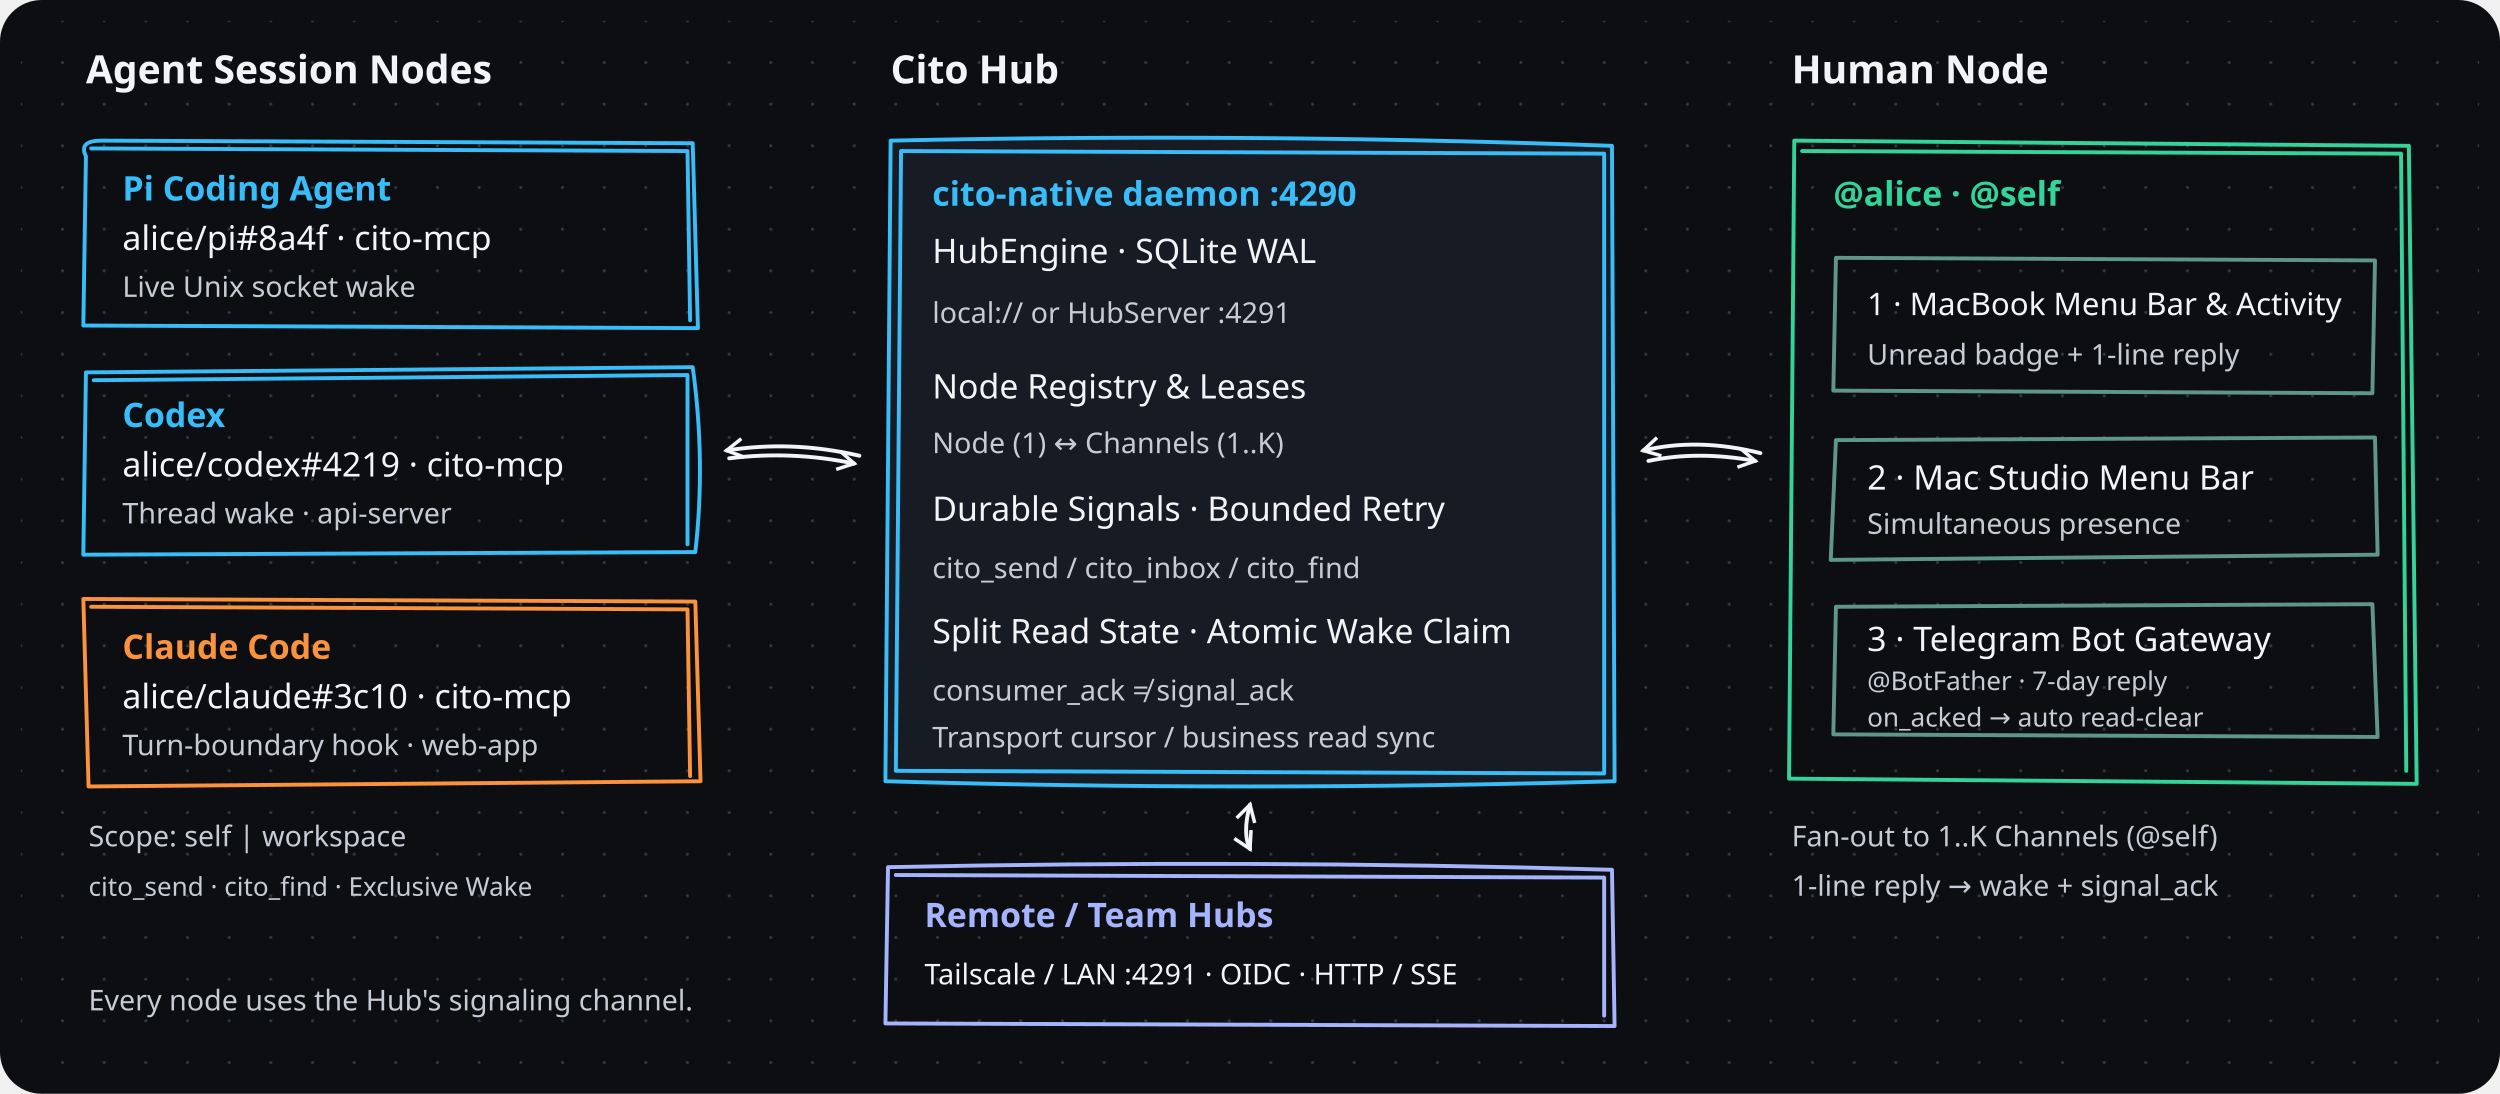
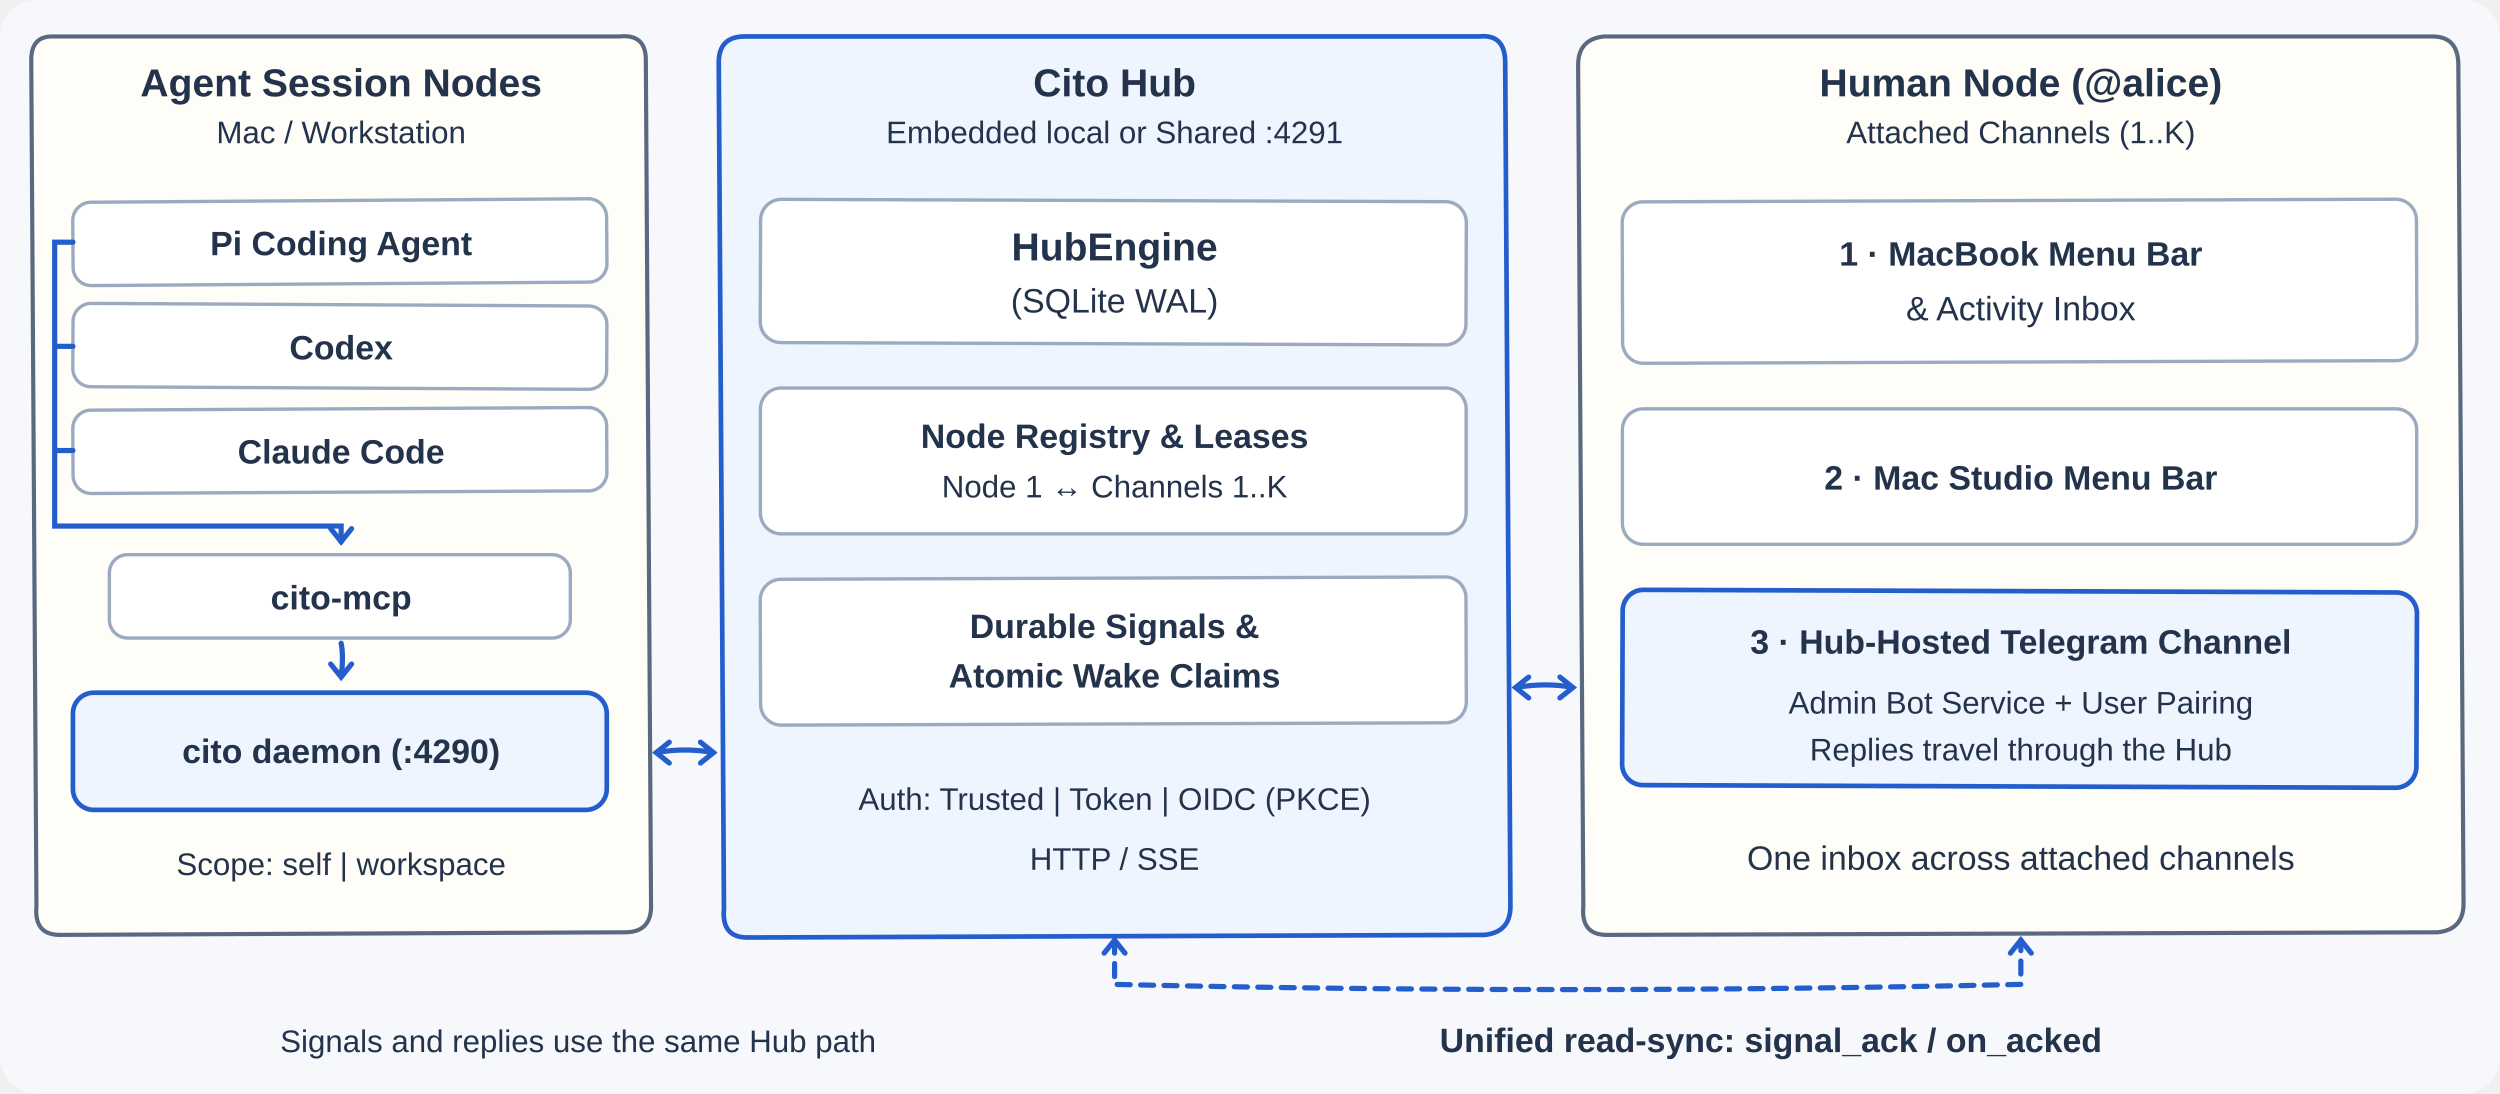
- <svg xmlns="http://www.w3.org/2000/svg" viewBox="0 0 960 420" width="960" height="420" role="img" aria-labelledby="title desc">
+ <svg xmlns="http://www.w3.org/2000/svg" width="960" height="420" viewBox="0 0 960 420" role="img" aria-labelledby="title desc">
  <defs>
-     <pattern id="dots" width="16" height="16" patternUnits="userSpaceOnUse">
-       <circle cx="8" cy="8" r="0.6" fill="#303744" />
-     </pattern>
-     <marker id="arrow" viewBox="0 0 10 10" refX="8" refY="5" markerWidth="6" markerHeight="6" orient="auto-start-reverse">
-       <path d="M 1 1 L 8 5 L 1 9" fill="none" stroke="#F3F4F6" stroke-width="1.5" />
-     </marker>
+     <style>
+       text { font-family: ui-rounded, 'Trebuchet MS', Arial, sans-serif; fill: #23334b; text-anchor: middle; font-size: 13px; }
+       .heading { font-size: 15px; font-weight: 700; }
+       .small { font-size: 12px; }
+       .label { font-weight: 700; }
+       .paper { fill: #fffdf8; stroke: #596980; stroke-width: 1.6; stroke-linejoin: round; }
+       .card { fill: #ffffff; stroke: #9caac0; stroke-width: 1.3; }
+       .hub { fill: #eff5ff; stroke: #245dcc; stroke-width: 1.8; }
+       .flow { fill: none; stroke: #245dcc; stroke-width: 2; stroke-linecap: round;  }
+     </style>
  </defs>
-   <rect width="960" height="420" rx="16" fill="#0C0E12" />
-   <rect x="8" y="8" width="944" height="404" rx="12" fill="url(#dots)" />
-   <g fill="none" stroke-linecap="round" stroke-linejoin="round" stroke-width="1.5">
-     <path d="M33 60 Q30 54 39 54 L266 55 L268 126 L32 125 Z M35 57 L264 58 L265 123" stroke="#38BDF8" />
-     <path d="M33 143 L266 141 Q271 177 267 212 L32 213 Z M36 146 L264 144 L264 209" stroke="#38BDF8" />
-     <path d="M32 230 L267 231 L269 300 L34 302 Z M35 233 L264 234 L265 298" stroke="#FB923C" />
-     <path d="M342 54 Q480 51 619 56 L620 300 Q480 304 340 300 Z M346 58 L616 59 L616 297 L344 296 Z" stroke="#38BDF8" fill="#171B24" />
-     <path d="M689 54 L925 56 L928 301 L687 299 Z M692 58 L922 59 L924 296" stroke="#34D399" />
-     <path d="M705 99 L912 100 L911 151 L704 150 Z M705 169 L912 168 L913 213 L703 215 Z M705 233 L911 232 L913 283 L704 282 Z" stroke="#5F968A" />
-     <path d="M279 173 Q304 169 330 175 M280 176 Q304 173 328 178" stroke="#F3F4F6" marker-start="url(#arrow)" marker-end="url(#arrow)" />
-     <path d="M631 173 Q652 168 676 174 M633 177 Q652 173 674 177" stroke="#F3F4F6" marker-start="url(#arrow)" marker-end="url(#arrow)" />
-     <path d="M341 333 Q480 330 619 334 L620 394 L340 393 Z M344 336 L616 337 L616 390" stroke="#A5B4FC" />
-     <path d="M480 309 Q477 320 480 326" stroke="#F3F4F6" marker-start="url(#arrow)" marker-end="url(#arrow)" />
-   </g>
-   <g fill="#F3F4F6" font-family="ui-rounded, 'SF Pro Rounded', system-ui, sans-serif" font-size="13">
-     <text x="33" y="32" font-size="15" font-weight="600">Agent Session Nodes</text>
-     <text x="47" y="77" fill="#38BDF8" font-weight="600">Pi Coding Agent</text>
-     <text x="47" y="96">alice/pi#8a4f · cito-mcp</text>
-     <text x="47" y="114" font-size="11" fill="#C7CBD4">Live Unix socket wake</text>
-     <text x="47" y="164" fill="#38BDF8" font-weight="600">Codex</text>
-     <text x="47" y="183">alice/codex#4219 · cito-mcp</text>
-     <text x="47" y="201" font-size="11" fill="#C7CBD4">Thread wake · api-server</text>
-     <text x="47" y="253" fill="#FB923C" font-weight="600">Claude Code</text>
-     <text x="47" y="272">alice/claude#3c10 · cito-mcp</text>
-     <text x="47" y="290" font-size="11" fill="#C7CBD4">Turn-boundary hook · web-app</text>
-     <text x="34" y="325" font-size="11" fill="#C7CBD4">Scope: self | workspace</text>
-     <text x="34" y="344" font-size="10" fill="#C7CBD4">cito_send · cito_find · Exclusive Wake</text>
-     <text x="342" y="32" font-size="15" font-weight="600">Cito Hub</text>
-     <text x="358" y="79" font-weight="600" fill="#38BDF8">cito-native daemon :4290</text>
-     <text x="358" y="101">HubEngine · SQLite WAL</text>
-     <text x="358" y="124" font-size="11" fill="#C7CBD4">local:// or HubServer :4291</text>
-     <text x="358" y="153">Node Registry &amp; Leases</text>
-     <text x="358" y="174" font-size="11" fill="#C7CBD4">Node (1) ↔ Channels (1..K)</text>
-     <text x="358" y="200">Durable Signals · Bounded Retry</text>
-     <text x="358" y="222" font-size="11" fill="#C7CBD4">cito_send / cito_inbox / cito_find</text>
-     <text x="358" y="247">Split Read State · Atomic Wake Claim</text>
-     <text x="358" y="269" font-size="11" fill="#C7CBD4">consumer_ack ≠ signal_ack</text>
-     <text x="358" y="287" font-size="11" fill="#C7CBD4">Transport cursor / business read sync</text>
-     <text x="688" y="32" font-size="15" font-weight="600">Human Node</text>
-     <text x="704" y="79" fill="#34D399" font-weight="600">@alice · @self</text>
-     <text x="717" y="121" font-size="12">1 · MacBook Menu Bar &amp; Activity</text>
-     <text x="717" y="140" font-size="11" fill="#C7CBD4">Unread badge + 1-line reply</text>
-     <text x="717" y="188">2 · Mac Studio Menu Bar</text>
-     <text x="717" y="205" font-size="11" fill="#C7CBD4">Simultaneous presence</text>
-     <text x="717" y="250">3 · Telegram Bot Gateway</text>
-     <text x="717" y="265" font-size="10" fill="#C7CBD4">@BotFather · 7-day reply</text>
-     <text x="717" y="279" font-size="10" fill="#C7CBD4">on_acked → auto read-clear</text>
-     <text x="688" y="325" font-size="11" fill="#C7CBD4">Fan-out to 1..K Channels (@self)</text>
-     <text x="688" y="344" font-size="11" fill="#C7CBD4">1-line reply → wake + signal_ack</text>
-     <text x="355" y="356" fill="#A5B4FC" font-weight="600">Remote / Team Hubs</text>
-     <text x="355" y="378" font-size="11">Tailscale / LAN :4291 · OIDC · HTTP / SSE</text>
-     <text x="34" y="388" font-size="11" fill="#C7CBD4">Every node uses the Hub's signaling channel.</text>
-   </g>
+   <rect width="960" height="420" rx="14" fill="#f7f8fc" />
+   <path class="paper" d="M20 14 Q12 14 12 23 L14 348 Q13 359 23 359 L240 358 Q250 358 250 348 L248 23 Q248 13 238 14 Z" />
+   <path class="hub" d="M286 14 Q276 14 276 24 L278 349 Q277 360 287 360 L570 359 Q580 358 580 348 L578 24 Q578 13 568 14 Z" />
+   <path class="paper" d="M616 14 Q606 15 606 25 L608 348 Q607 359 617 359 L936 358 Q946 357 946 347 L944 25 Q944 14 934 14 Z" />
+   <text class="heading" x="131" y="37">Agent Session Nodes</text>
+   <text class="small" x="131" y="55">Mac / Workstation</text>
+   <rect class="card" x="28" y="77" width="205" height="32" rx="7" transform="rotate(-0.4 130 93)" />
+   <text class="label" x="131" y="98">Pi Coding Agent</text>
+   <rect class="card" x="28" y="117" width="205" height="32" rx="7" transform="rotate(0.3 130 133)" />
+   <text class="label" x="131" y="138">Codex</text>
+   <rect class="card" x="28" y="157" width="205" height="32" rx="7" transform="rotate(-0.3 130 173)" />
+   <text class="label" x="131" y="178">Claude Code</text>
+   <path class="flow" d="M28 93 L21 93 L21 202 L131 202 L131 208 M28 133 L21 133 M28 173 L21 173" />
+   <path class="flow" d="M127 203 L131 208 L135 203" />
+   <rect class="card" x="42" y="213" width="177" height="32" rx="7" />
+   <text class="label" x="131" y="234">cito-mcp</text>
+   <path class="flow" d="M131 247 Q132 252 131 260 M127 255 L131 260 L135 255" />
+   <rect class="hub" x="28" y="266" width="205" height="45" rx="8" />
+   <text class="label" x="131" y="293">cito daemon (:4290)</text>
+   <text class="small" x="131" y="336">Scope: self | workspace</text>
+   <text class="heading" x="428" y="37">Cito Hub</text>
+   <text class="small" x="428" y="55">Embedded local or Shared :4291</text>
+   <rect class="card" x="292" y="77" width="271" height="55" rx="8" transform="rotate(0.2 428 105)" />
+   <text class="heading" x="428" y="100">HubEngine</text>
+   <text x="428" y="120">(SQLite WAL)</text>
+   <rect class="card" x="292" y="149" width="271" height="56" rx="8" />
+   <text class="label" x="428" y="172">Node Registry &amp; Leases</text>
+   <text class="small" x="428" y="191">Node 1 ↔ Channels 1..K</text>
+   <rect class="card" x="292" y="222" width="271" height="56" rx="8" transform="rotate(-0.2 428 250)" />
+   <text class="label" x="428" y="245">Durable Signals &amp;</text>
+   <text class="label" x="428" y="264">Atomic Wake Claims</text>
+   <text class="small" x="428" y="311">Auth: Trusted | Token | OIDC (PKCE)</text>
+   <text class="small" x="428" y="334">HTTP / SSE</text>
+   <text class="heading" x="776" y="37">Human Node (@alice)</text>
+   <text class="small" x="776" y="55">Attached Channels (1..K)</text>
+   <rect class="card" x="623" y="77" width="305" height="62" rx="8" transform="rotate(-0.2 776 108)" />
+   <text class="label" x="776" y="102">1 · MacBook Menu Bar</text>
+   <text x="776" y="123">&amp; Activity Inbox</text>
+   <rect class="card" x="623" y="157" width="305" height="52" rx="8" />
+   <text class="label" x="776" y="188">2 · Mac Studio Menu Bar</text>
+   <rect class="hub" x="623" y="227" width="305" height="75" rx="8" transform="rotate(0.2 776 264)" />
+   <text class="label" x="776" y="251">3 · Hub-Hosted Telegram Channel</text>
+   <text class="small" x="776" y="274">Admin Bot Service + User Pairing</text>
+   <text class="small" x="776" y="292">Replies travel through the Hub</text>
+   <text x="776" y="334">One inbox across attached channels</text>
+   <path class="flow" d="M252 289 Q263 287 274 289 M257 285 L252 289 L257 293 M269 285 L274 289 L269 293" />
+   <path class="flow" d="M582 264 Q594 262 604 264 M587 260 L582 264 L587 268 M599 260 L604 264 L599 268" />
+   <path class="flow" stroke-dasharray="5 4" d="M428 361 L428 378 Q600 382 776 378 L776 361" />
+   <path class="flow" d="M424 366 L428 361 L432 366 M772 366 L776 361 L780 366" />
+   <text class="small" x="222" y="404">Signals and replies use the same Hub path</text>
+   <text class="label" x="680" y="404">Unified read-sync: signal_ack / on_acked</text>
</svg>
